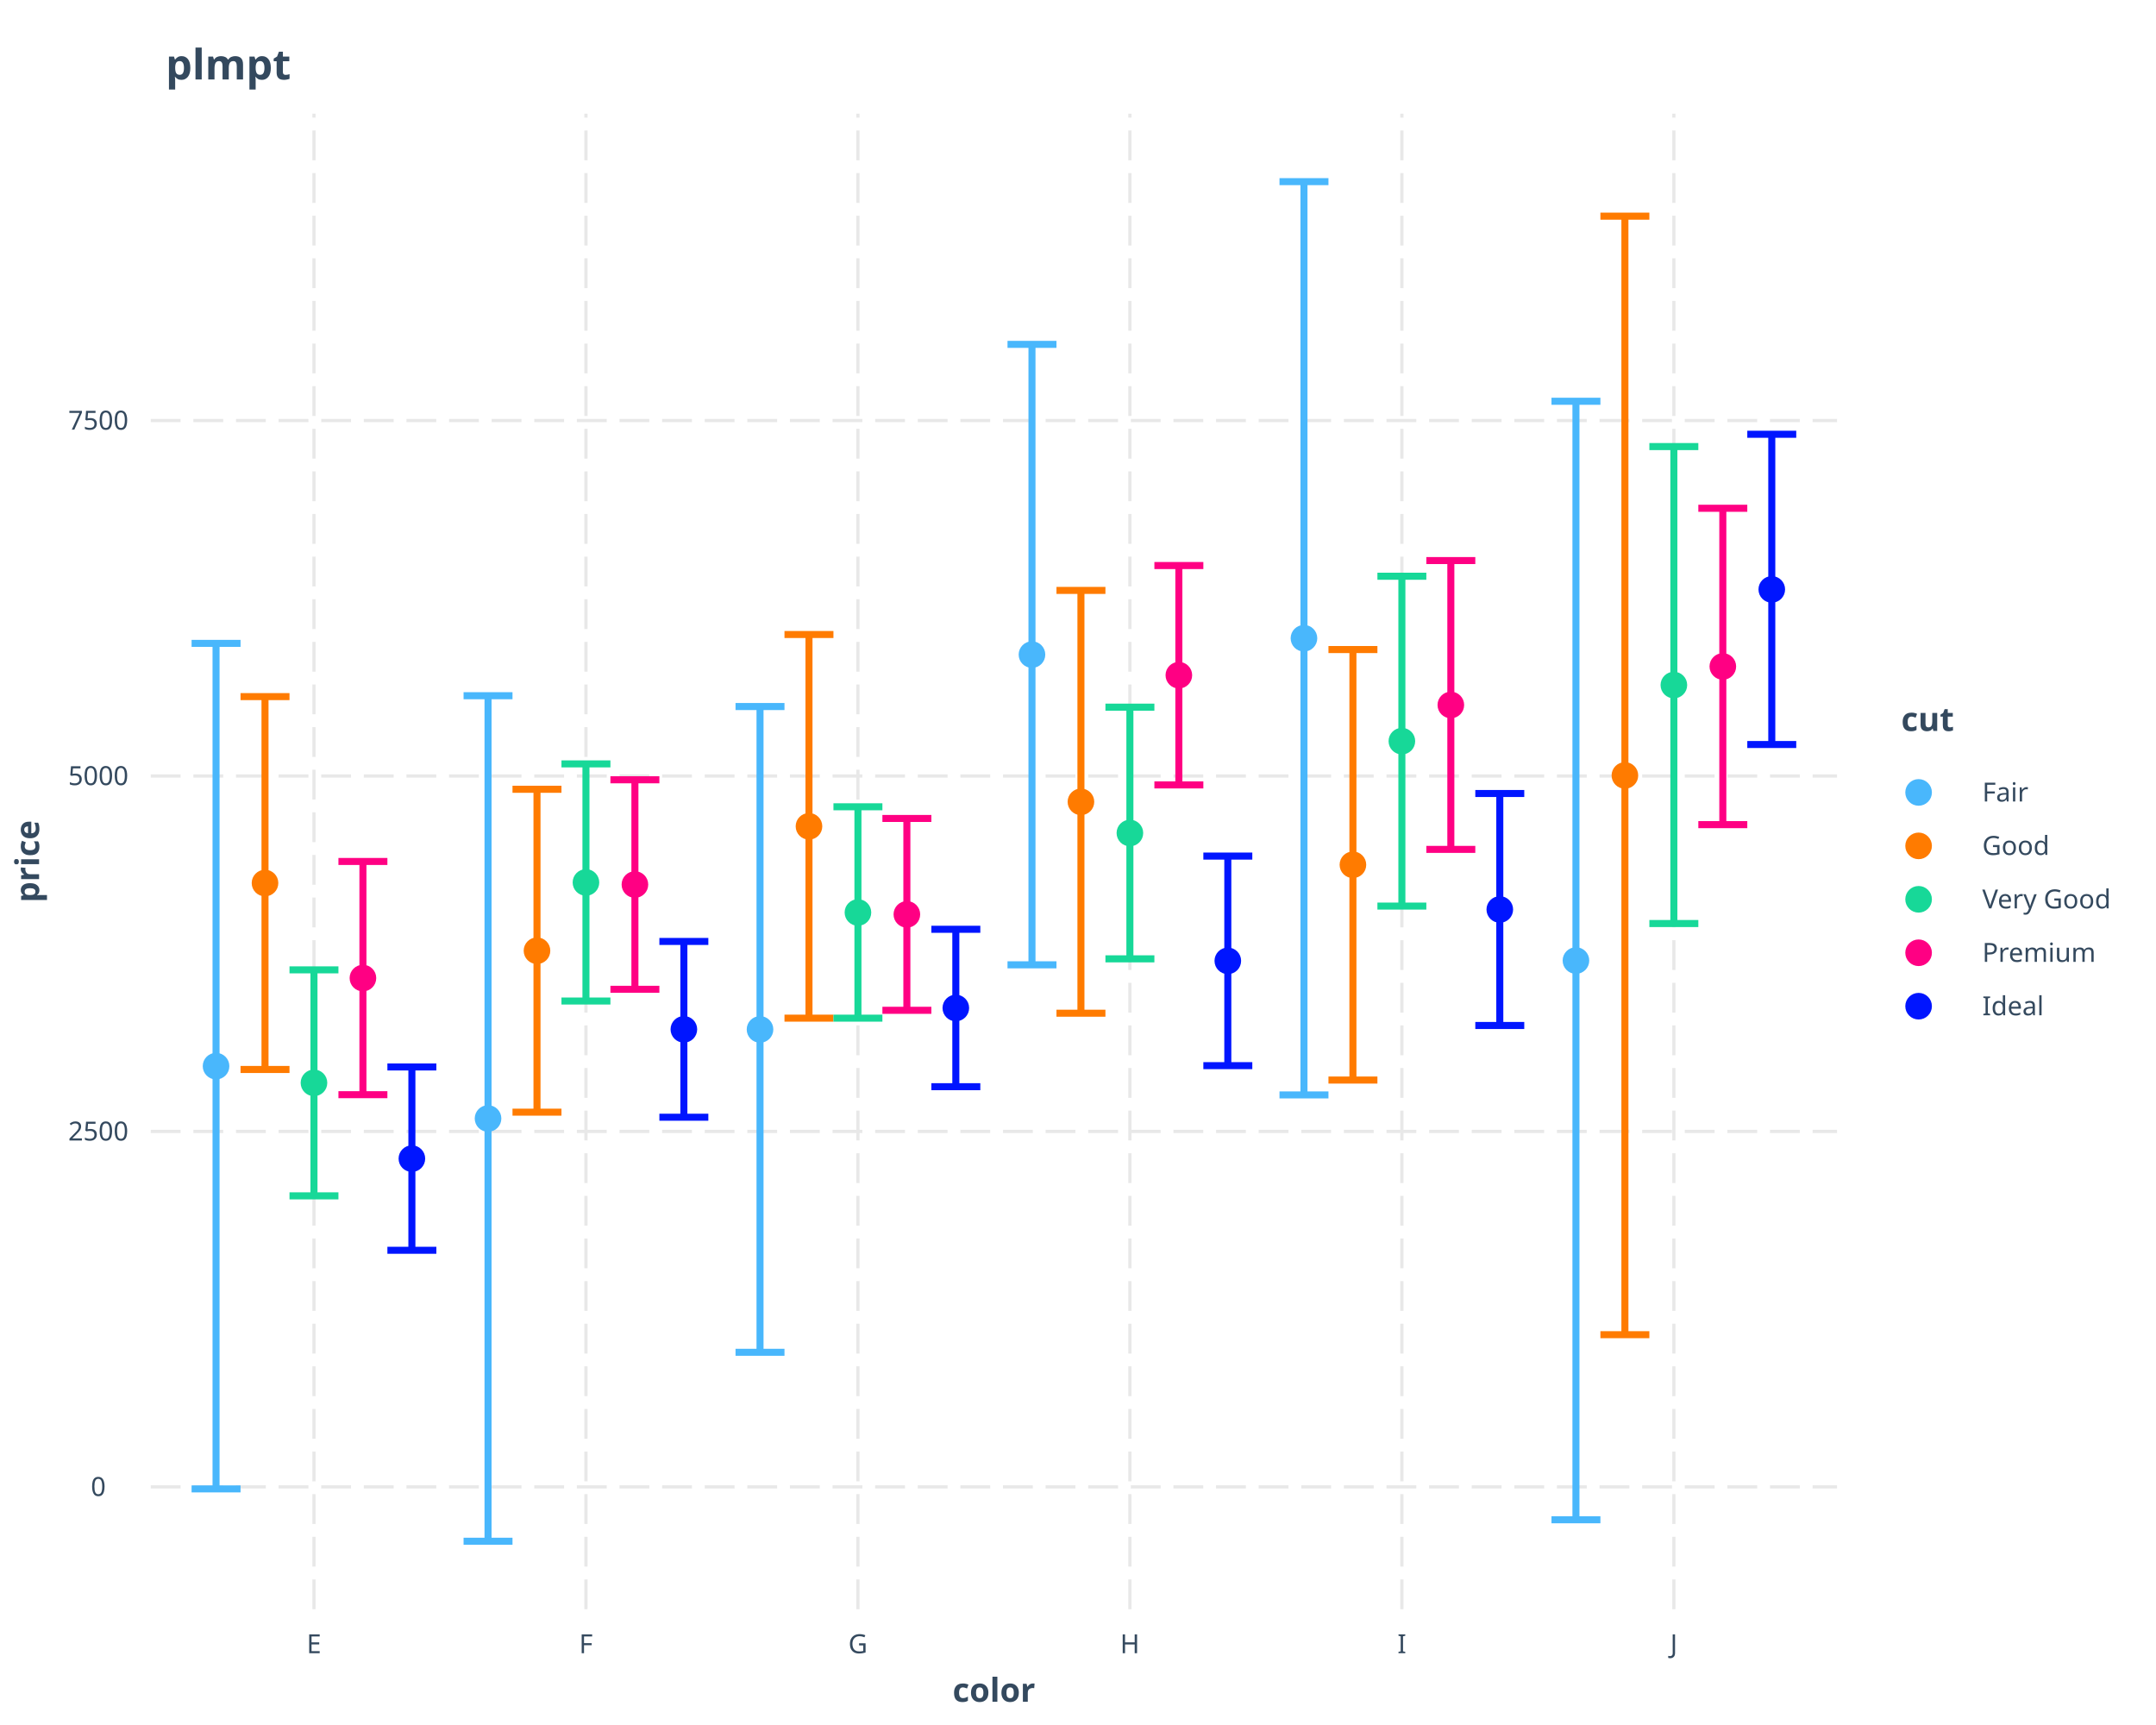
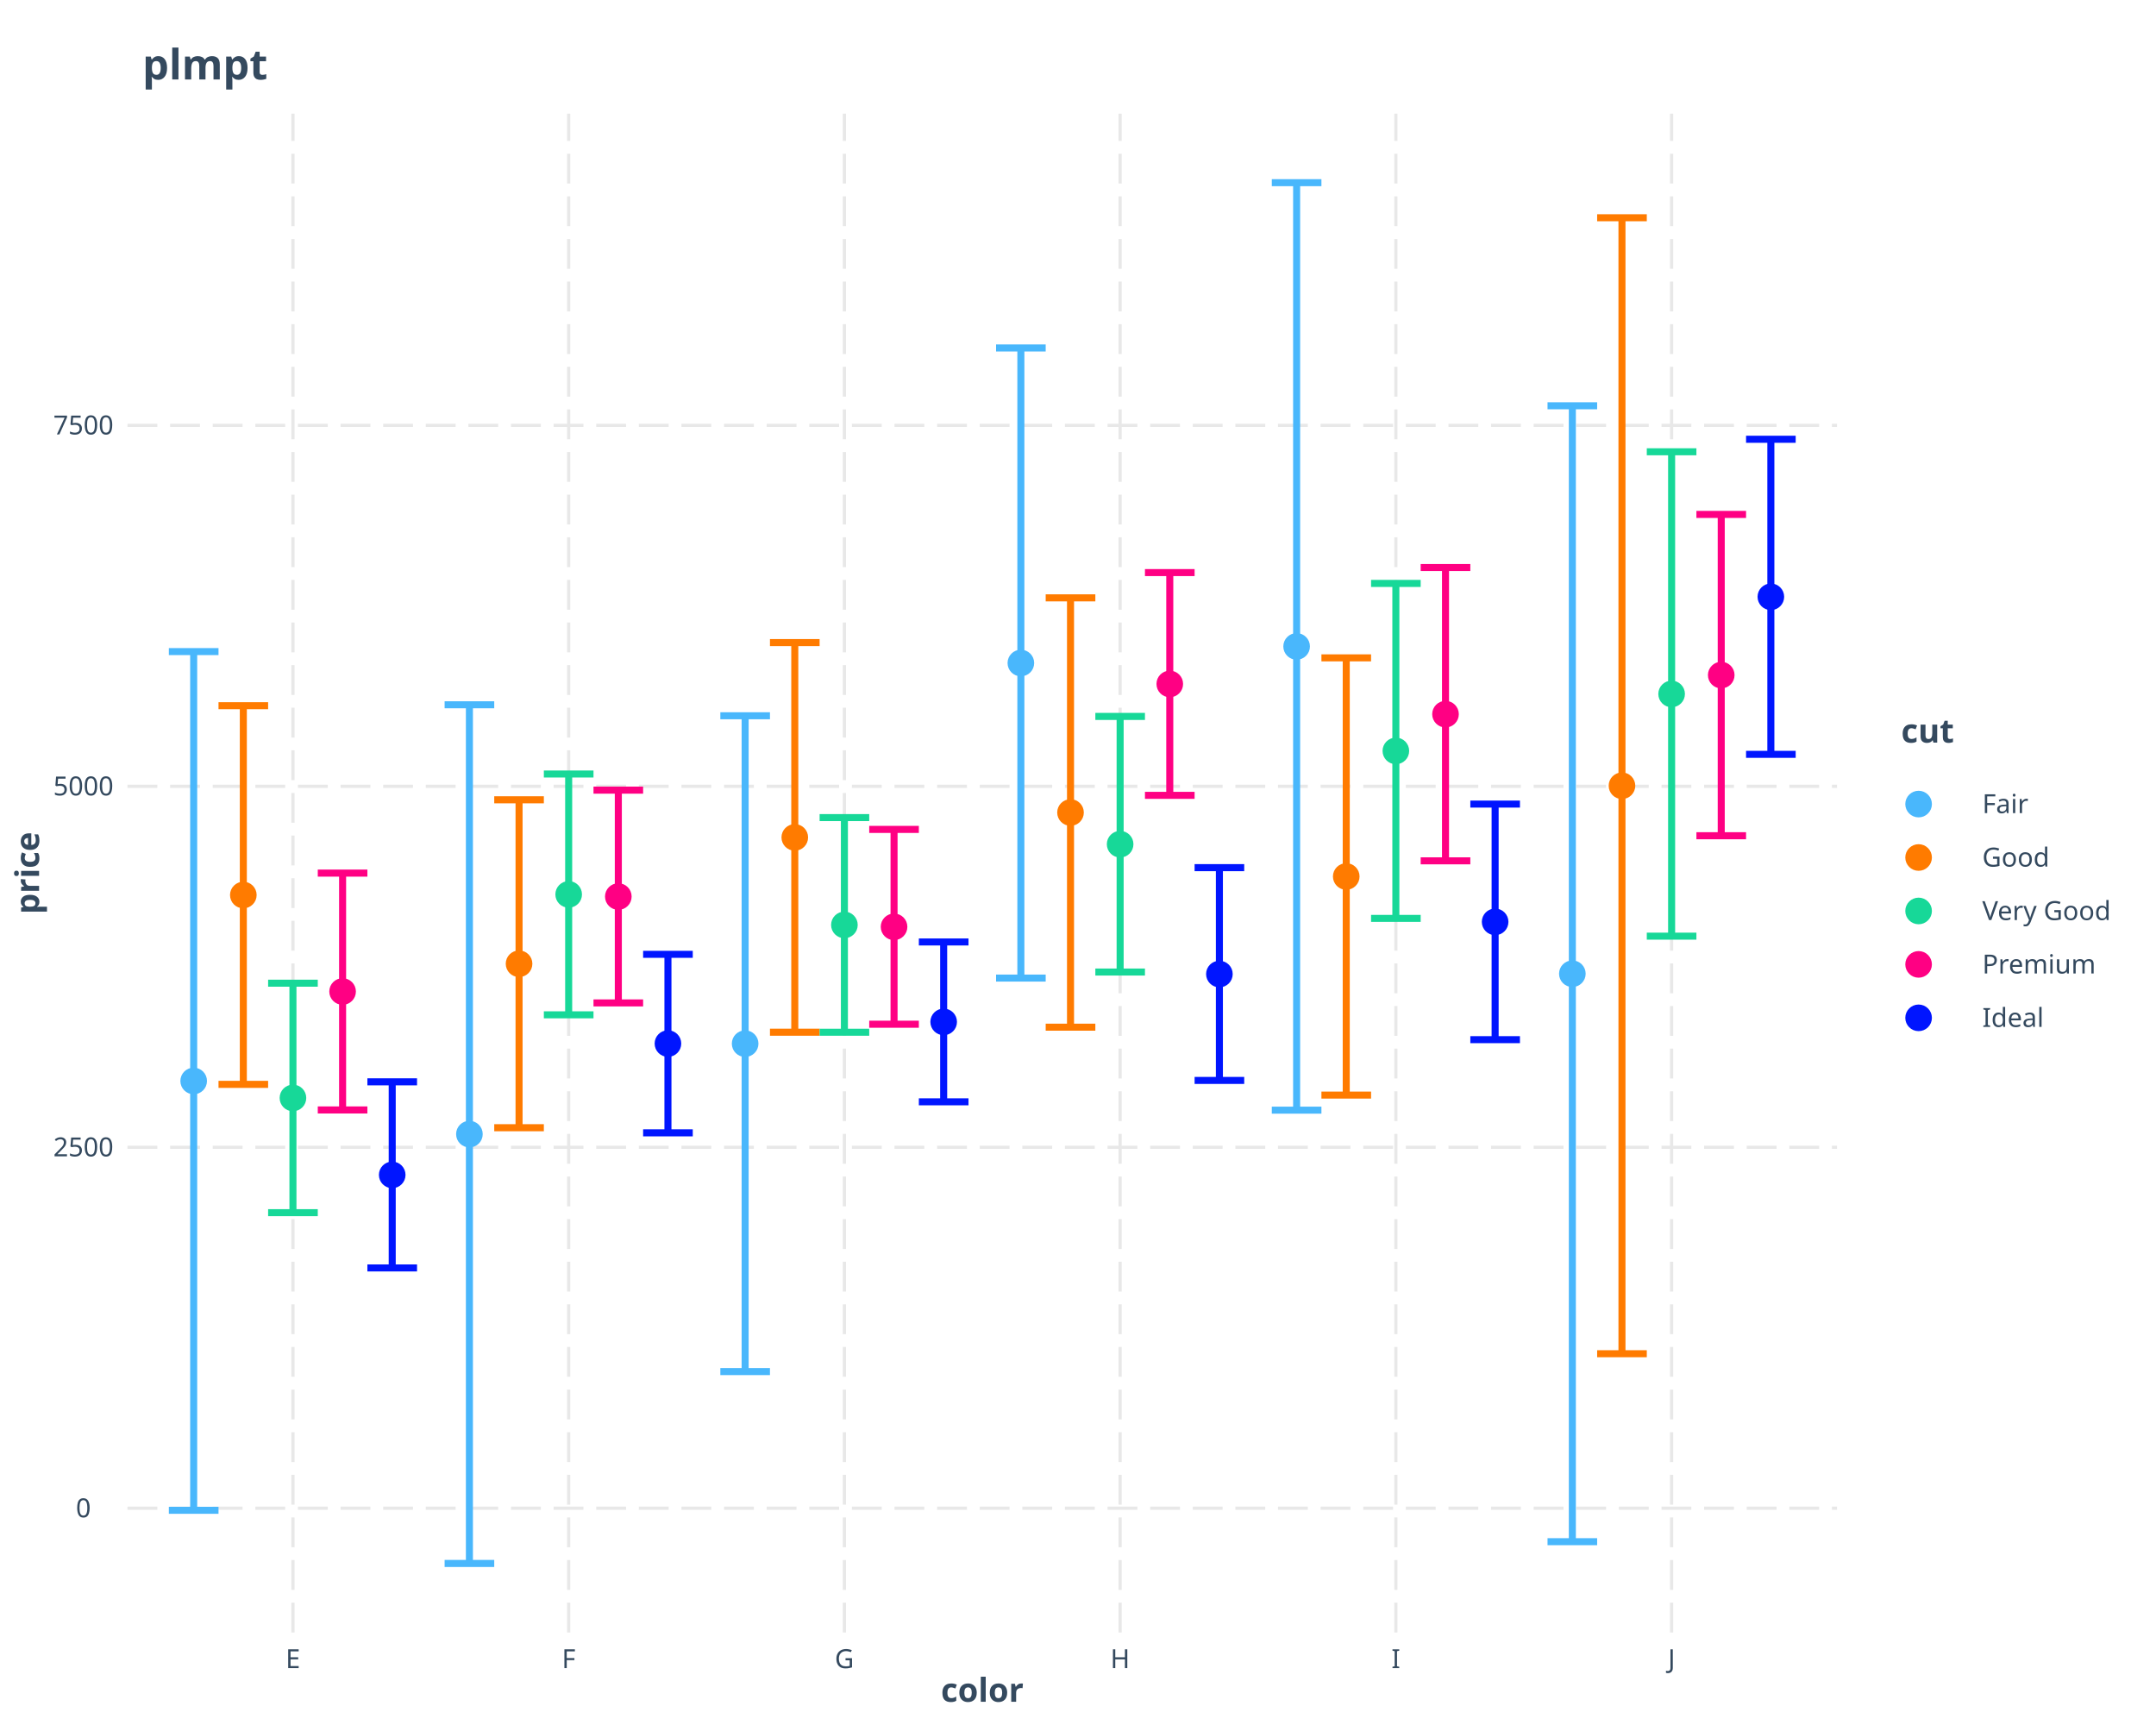
<svg xmlns="http://www.w3.org/2000/svg" class="svglite" data-engine-version="2.0" width="720.00pt" height="576.00pt" viewBox="0 0 720.00 576.00">
  <defs>
    <style type="text/css">
    .svglite line, .svglite polyline, .svglite polygon, .svglite path, .svglite rect, .svglite circle {
      fill: none;
      stroke: #000000;
      stroke-linecap: round;
      stroke-linejoin: round;
      stroke-miterlimit: 10.00;
    }
  </style>
  </defs>
  <rect width="100%" height="100%" style="stroke: none; fill: #FFFFFF;" />
  <defs>
    <clipPath id="cpMC4wMHw3MjAuMDB8MC4wMHw1NzYuMDA=">
      <rect x="0.00" y="0.00" width="720.00" height="576.00" />
    </clipPath>
  </defs>
  <g clip-path="url(#cpMC4wMHw3MjAuMDB8MC4wMHw1NzYuMDA=)">
    <rect x="0.00" y="0.00" width="720.00" height="576.00" style="stroke-width: 1.07; stroke: #FFFFFF; fill: #FFFFFF;" />
  </g>
  <defs>
-     <clipPath id="cpNTAuMzV8NjEzLjQ4fDM3Ljk1fDUzNy4zNA==">
-       <rect x="50.35" y="37.95" width="563.13" height="499.40" />
+     <clipPath id="cpNDIuNTh8NjEzLjQ4fDM3Ljk1fDU0NS4xMQ==">
+       <rect x="42.58" y="37.95" width="570.90" height="507.17" />
    </clipPath>
  </defs>
-   <g clip-path="url(#cpNTAuMzV8NjEzLjQ4fDM3Ljk1fDUzNy4zNA==)">
-     <rect x="50.35" y="37.95" width="563.13" height="499.40" style="stroke-width: 0.00; stroke: #FFFFFF; fill: #FFFFFF;" />
-     <polyline points="50.35,496.49 613.48,496.49 " style="stroke-width: 1.07; stroke: #E8E8E8; stroke-dasharray: 9.96,4.27; stroke-linecap: butt;" />
-     <polyline points="50.35,377.80 613.48,377.80 " style="stroke-width: 1.07; stroke: #E8E8E8; stroke-dasharray: 9.96,4.27; stroke-linecap: butt;" />
-     <polyline points="50.35,259.12 613.48,259.12 " style="stroke-width: 1.07; stroke: #E8E8E8; stroke-dasharray: 9.96,4.27; stroke-linecap: butt;" />
-     <polyline points="50.35,140.43 613.48,140.43 " style="stroke-width: 1.07; stroke: #E8E8E8; stroke-dasharray: 9.96,4.27; stroke-linecap: butt;" />
-     <polyline points="104.85,537.34 104.85,37.95 " style="stroke-width: 1.07; stroke: #E8E8E8; stroke-dasharray: 9.96,4.27; stroke-linecap: butt;" />
-     <polyline points="195.68,537.34 195.68,37.95 " style="stroke-width: 1.07; stroke: #E8E8E8; stroke-dasharray: 9.96,4.27; stroke-linecap: butt;" />
-     <polyline points="286.51,537.34 286.51,37.95 " style="stroke-width: 1.07; stroke: #E8E8E8; stroke-dasharray: 9.96,4.27; stroke-linecap: butt;" />
-     <polyline points="377.33,537.34 377.33,37.95 " style="stroke-width: 1.07; stroke: #E8E8E8; stroke-dasharray: 9.96,4.27; stroke-linecap: butt;" />
-     <polyline points="468.16,537.34 468.16,37.95 " style="stroke-width: 1.07; stroke: #E8E8E8; stroke-dasharray: 9.96,4.27; stroke-linecap: butt;" />
-     <polyline points="558.99,537.34 558.99,37.95 " style="stroke-width: 1.07; stroke: #E8E8E8; stroke-dasharray: 9.96,4.27; stroke-linecap: butt;" />
-     <circle cx="72.15" cy="356.00" r="4.09" style="stroke-width: 0.71; stroke: #49B7FC; fill: #49B7FC;" />
-     <circle cx="162.98" cy="373.48" r="4.09" style="stroke-width: 0.71; stroke: #49B7FC; fill: #49B7FC;" />
-     <circle cx="253.81" cy="343.74" r="4.09" style="stroke-width: 0.71; stroke: #49B7FC; fill: #49B7FC;" />
-     <circle cx="344.63" cy="218.58" r="4.09" style="stroke-width: 0.71; stroke: #49B7FC; fill: #49B7FC;" />
-     <circle cx="435.46" cy="213.12" r="4.09" style="stroke-width: 0.71; stroke: #49B7FC; fill: #49B7FC;" />
-     <circle cx="526.29" cy="320.74" r="4.09" style="stroke-width: 0.71; stroke: #49B7FC; fill: #49B7FC;" />
-     <circle cx="88.50" cy="294.86" r="4.09" style="stroke-width: 0.71; stroke: #FF7B00; fill: #FF7B00;" />
-     <circle cx="179.33" cy="317.46" r="4.09" style="stroke-width: 0.71; stroke: #FF7B00; fill: #FF7B00;" />
-     <circle cx="270.16" cy="275.92" r="4.09" style="stroke-width: 0.71; stroke: #FF7B00; fill: #FF7B00;" />
-     <circle cx="360.98" cy="267.74" r="4.09" style="stroke-width: 0.71; stroke: #FF7B00; fill: #FF7B00;" />
-     <circle cx="451.81" cy="288.76" r="4.09" style="stroke-width: 0.71; stroke: #FF7B00; fill: #FF7B00;" />
-     <circle cx="542.64" cy="258.93" r="4.09" style="stroke-width: 0.71; stroke: #FF7B00; fill: #FF7B00;" />
-     <circle cx="104.85" cy="361.58" r="4.09" style="stroke-width: 0.71; stroke: #17D898; fill: #17D898;" />
-     <circle cx="195.68" cy="294.66" r="4.09" style="stroke-width: 0.71; stroke: #17D898; fill: #17D898;" />
-     <circle cx="286.51" cy="304.69" r="4.09" style="stroke-width: 0.71; stroke: #17D898; fill: #17D898;" />
-     <circle cx="377.33" cy="278.15" r="4.09" style="stroke-width: 0.71; stroke: #17D898; fill: #17D898;" />
-     <circle cx="468.16" cy="247.48" r="4.09" style="stroke-width: 0.71; stroke: #17D898; fill: #17D898;" />
-     <circle cx="558.99" cy="228.75" r="4.09" style="stroke-width: 0.71; stroke: #17D898; fill: #17D898;" />
-     <circle cx="121.20" cy="326.59" r="4.09" style="stroke-width: 0.71; stroke: #FF0083; fill: #FF0083;" />
-     <circle cx="212.03" cy="295.36" r="4.09" style="stroke-width: 0.71; stroke: #FF0083; fill: #FF0083;" />
-     <circle cx="302.85" cy="305.32" r="4.09" style="stroke-width: 0.71; stroke: #FF0083; fill: #FF0083;" />
-     <circle cx="393.68" cy="225.46" r="4.09" style="stroke-width: 0.71; stroke: #FF0083; fill: #FF0083;" />
-     <circle cx="484.51" cy="235.40" r="4.09" style="stroke-width: 0.71; stroke: #FF0083; fill: #FF0083;" />
-     <circle cx="575.34" cy="222.54" r="4.09" style="stroke-width: 0.71; stroke: #FF0083; fill: #FF0083;" />
-     <circle cx="137.55" cy="386.88" r="4.09" style="stroke-width: 0.71; stroke: #0015FF; fill: #0015FF;" />
-     <circle cx="228.38" cy="343.71" r="4.09" style="stroke-width: 0.71; stroke: #0015FF; fill: #0015FF;" />
-     <circle cx="319.20" cy="336.58" r="4.09" style="stroke-width: 0.71; stroke: #0015FF; fill: #0015FF;" />
-     <circle cx="410.03" cy="320.84" r="4.09" style="stroke-width: 0.71; stroke: #0015FF; fill: #0015FF;" />
-     <circle cx="500.86" cy="303.69" r="4.09" style="stroke-width: 0.71; stroke: #0015FF; fill: #0015FF;" />
-     <circle cx="591.69" cy="196.81" r="4.09" style="stroke-width: 0.71; stroke: #0015FF; fill: #0015FF;" />
-     <polyline points="63.98,214.83 80.33,214.83 " style="stroke-width: 2.35; stroke: #49B7FC; stroke-linecap: butt;" />
-     <polyline points="72.15,214.83 72.15,497.16 " style="stroke-width: 2.35; stroke: #49B7FC; stroke-linecap: butt;" />
-     <polyline points="63.98,497.16 80.33,497.16 " style="stroke-width: 2.35; stroke: #49B7FC; stroke-linecap: butt;" />
-     <polyline points="154.81,232.31 171.15,232.31 " style="stroke-width: 2.35; stroke: #49B7FC; stroke-linecap: butt;" />
-     <polyline points="162.98,232.31 162.98,514.64 " style="stroke-width: 2.35; stroke: #49B7FC; stroke-linecap: butt;" />
-     <polyline points="154.81,514.64 171.15,514.64 " style="stroke-width: 2.35; stroke: #49B7FC; stroke-linecap: butt;" />
-     <polyline points="245.63,235.92 261.98,235.92 " style="stroke-width: 2.35; stroke: #49B7FC; stroke-linecap: butt;" />
-     <polyline points="253.81,235.92 253.81,451.55 " style="stroke-width: 2.35; stroke: #49B7FC; stroke-linecap: butt;" />
-     <polyline points="245.63,451.55 261.98,451.55 " style="stroke-width: 2.35; stroke: #49B7FC; stroke-linecap: butt;" />
-     <polyline points="336.46,114.99 352.81,114.99 " style="stroke-width: 2.35; stroke: #49B7FC; stroke-linecap: butt;" />
-     <polyline points="344.63,114.99 344.63,322.17 " style="stroke-width: 2.35; stroke: #49B7FC; stroke-linecap: butt;" />
-     <polyline points="336.46,322.17 352.81,322.17 " style="stroke-width: 2.35; stroke: #49B7FC; stroke-linecap: butt;" />
-     <polyline points="427.29,60.65 443.64,60.65 " style="stroke-width: 2.35; stroke: #49B7FC; stroke-linecap: butt;" />
-     <polyline points="435.46,60.65 435.46,365.60 " style="stroke-width: 2.35; stroke: #49B7FC; stroke-linecap: butt;" />
-     <polyline points="427.29,365.60 443.64,365.60 " style="stroke-width: 2.35; stroke: #49B7FC; stroke-linecap: butt;" />
-     <polyline points="518.12,133.99 534.46,133.99 " style="stroke-width: 2.35; stroke: #49B7FC; stroke-linecap: butt;" />
-     <polyline points="526.29,133.99 526.29,507.48 " style="stroke-width: 2.35; stroke: #49B7FC; stroke-linecap: butt;" />
-     <polyline points="518.12,507.48 534.46,507.48 " style="stroke-width: 2.35; stroke: #49B7FC; stroke-linecap: butt;" />
-     <polyline points="80.33,232.61 96.68,232.61 " style="stroke-width: 2.35; stroke: #FF7B00; stroke-linecap: butt;" />
-     <polyline points="88.50,232.61 88.50,357.11 " style="stroke-width: 2.35; stroke: #FF7B00; stroke-linecap: butt;" />
-     <polyline points="80.33,357.11 96.68,357.11 " style="stroke-width: 2.35; stroke: #FF7B00; stroke-linecap: butt;" />
-     <polyline points="171.15,263.55 187.50,263.55 " style="stroke-width: 2.35; stroke: #FF7B00; stroke-linecap: butt;" />
-     <polyline points="179.33,263.55 179.33,371.37 " style="stroke-width: 2.35; stroke: #FF7B00; stroke-linecap: butt;" />
-     <polyline points="171.15,371.37 187.50,371.37 " style="stroke-width: 2.35; stroke: #FF7B00; stroke-linecap: butt;" />
-     <polyline points="261.98,211.87 278.33,211.87 " style="stroke-width: 2.35; stroke: #FF7B00; stroke-linecap: butt;" />
-     <polyline points="270.16,211.87 270.16,339.97 " style="stroke-width: 2.35; stroke: #FF7B00; stroke-linecap: butt;" />
-     <polyline points="261.98,339.97 278.33,339.97 " style="stroke-width: 2.35; stroke: #FF7B00; stroke-linecap: butt;" />
-     <polyline points="352.81,197.15 369.16,197.15 " style="stroke-width: 2.35; stroke: #FF7B00; stroke-linecap: butt;" />
-     <polyline points="360.98,197.15 360.98,338.32 " style="stroke-width: 2.35; stroke: #FF7B00; stroke-linecap: butt;" />
-     <polyline points="352.81,338.32 369.16,338.32 " style="stroke-width: 2.35; stroke: #FF7B00; stroke-linecap: butt;" />
-     <polyline points="443.64,216.89 459.99,216.89 " style="stroke-width: 2.35; stroke: #FF7B00; stroke-linecap: butt;" />
-     <polyline points="451.81,216.89 451.81,360.64 " style="stroke-width: 2.35; stroke: #FF7B00; stroke-linecap: butt;" />
-     <polyline points="443.64,360.64 459.99,360.64 " style="stroke-width: 2.35; stroke: #FF7B00; stroke-linecap: butt;" />
-     <polyline points="534.46,72.18 550.81,72.18 " style="stroke-width: 2.35; stroke: #FF7B00; stroke-linecap: butt;" />
-     <polyline points="542.64,72.18 542.64,445.67 " style="stroke-width: 2.35; stroke: #FF7B00; stroke-linecap: butt;" />
-     <polyline points="534.46,445.67 550.81,445.67 " style="stroke-width: 2.35; stroke: #FF7B00; stroke-linecap: butt;" />
-     <polyline points="96.68,323.85 113.02,323.85 " style="stroke-width: 2.35; stroke: #17D898; stroke-linecap: butt;" />
-     <polyline points="104.85,323.85 104.85,399.31 " style="stroke-width: 2.35; stroke: #17D898; stroke-linecap: butt;" />
-     <polyline points="96.68,399.31 113.02,399.31 " style="stroke-width: 2.35; stroke: #17D898; stroke-linecap: butt;" />
-     <polyline points="187.50,255.07 203.85,255.07 " style="stroke-width: 2.35; stroke: #17D898; stroke-linecap: butt;" />
-     <polyline points="195.68,255.07 195.68,334.25 " style="stroke-width: 2.35; stroke: #17D898; stroke-linecap: butt;" />
-     <polyline points="187.50,334.25 203.85,334.25 " style="stroke-width: 2.35; stroke: #17D898; stroke-linecap: butt;" />
-     <polyline points="278.33,269.40 294.68,269.40 " style="stroke-width: 2.35; stroke: #17D898; stroke-linecap: butt;" />
-     <polyline points="286.51,269.40 286.51,339.98 " style="stroke-width: 2.35; stroke: #17D898; stroke-linecap: butt;" />
-     <polyline points="278.33,339.98 294.68,339.98 " style="stroke-width: 2.35; stroke: #17D898; stroke-linecap: butt;" />
-     <polyline points="369.16,236.13 385.51,236.13 " style="stroke-width: 2.35; stroke: #17D898; stroke-linecap: butt;" />
-     <polyline points="377.33,236.13 377.33,320.17 " style="stroke-width: 2.35; stroke: #17D898; stroke-linecap: butt;" />
-     <polyline points="369.16,320.17 385.51,320.17 " style="stroke-width: 2.35; stroke: #17D898; stroke-linecap: butt;" />
-     <polyline points="459.99,192.41 476.33,192.41 " style="stroke-width: 2.35; stroke: #17D898; stroke-linecap: butt;" />
-     <polyline points="468.16,192.41 468.16,302.55 " style="stroke-width: 2.35; stroke: #17D898; stroke-linecap: butt;" />
-     <polyline points="459.99,302.55 476.33,302.55 " style="stroke-width: 2.35; stroke: #17D898; stroke-linecap: butt;" />
-     <polyline points="550.81,149.12 567.16,149.12 " style="stroke-width: 2.35; stroke: #17D898; stroke-linecap: butt;" />
-     <polyline points="558.99,149.12 558.99,308.38 " style="stroke-width: 2.35; stroke: #17D898; stroke-linecap: butt;" />
-     <polyline points="550.81,308.38 567.16,308.38 " style="stroke-width: 2.35; stroke: #17D898; stroke-linecap: butt;" />
-     <polyline points="113.02,287.65 129.37,287.65 " style="stroke-width: 2.35; stroke: #FF0083; stroke-linecap: butt;" />
-     <polyline points="121.20,287.65 121.20,365.53 " style="stroke-width: 2.35; stroke: #FF0083; stroke-linecap: butt;" />
-     <polyline points="113.02,365.53 129.37,365.53 " style="stroke-width: 2.35; stroke: #FF0083; stroke-linecap: butt;" />
-     <polyline points="203.85,260.38 220.20,260.38 " style="stroke-width: 2.35; stroke: #FF0083; stroke-linecap: butt;" />
-     <polyline points="212.03,260.38 212.03,330.34 " style="stroke-width: 2.35; stroke: #FF0083; stroke-linecap: butt;" />
-     <polyline points="203.85,330.34 220.20,330.34 " style="stroke-width: 2.35; stroke: #FF0083; stroke-linecap: butt;" />
-     <polyline points="294.68,273.29 311.03,273.29 " style="stroke-width: 2.35; stroke: #FF0083; stroke-linecap: butt;" />
-     <polyline points="302.85,273.29 302.85,337.35 " style="stroke-width: 2.35; stroke: #FF0083; stroke-linecap: butt;" />
-     <polyline points="294.68,337.35 311.03,337.35 " style="stroke-width: 2.35; stroke: #FF0083; stroke-linecap: butt;" />
-     <polyline points="385.51,188.84 401.86,188.84 " style="stroke-width: 2.35; stroke: #FF0083; stroke-linecap: butt;" />
-     <polyline points="393.68,188.84 393.68,262.09 " style="stroke-width: 2.35; stroke: #FF0083; stroke-linecap: butt;" />
-     <polyline points="385.51,262.09 401.86,262.09 " style="stroke-width: 2.35; stroke: #FF0083; stroke-linecap: butt;" />
-     <polyline points="476.33,187.18 492.68,187.18 " style="stroke-width: 2.35; stroke: #FF0083; stroke-linecap: butt;" />
-     <polyline points="484.51,187.18 484.51,283.62 " style="stroke-width: 2.35; stroke: #FF0083; stroke-linecap: butt;" />
-     <polyline points="476.33,283.62 492.68,283.62 " style="stroke-width: 2.35; stroke: #FF0083; stroke-linecap: butt;" />
-     <polyline points="567.16,169.72 583.51,169.72 " style="stroke-width: 2.35; stroke: #FF0083; stroke-linecap: butt;" />
-     <polyline points="575.34,169.72 575.34,275.36 " style="stroke-width: 2.35; stroke: #FF0083; stroke-linecap: butt;" />
-     <polyline points="567.16,275.36 583.51,275.36 " style="stroke-width: 2.35; stroke: #FF0083; stroke-linecap: butt;" />
-     <polyline points="129.37,356.28 145.72,356.28 " style="stroke-width: 2.35; stroke: #0015FF; stroke-linecap: butt;" />
-     <polyline points="137.55,356.28 137.55,417.48 " style="stroke-width: 2.35; stroke: #0015FF; stroke-linecap: butt;" />
-     <polyline points="129.37,417.48 145.72,417.48 " style="stroke-width: 2.35; stroke: #0015FF; stroke-linecap: butt;" />
-     <polyline points="220.20,314.36 236.55,314.36 " style="stroke-width: 2.35; stroke: #0015FF; stroke-linecap: butt;" />
-     <polyline points="228.38,314.36 228.38,373.05 " style="stroke-width: 2.35; stroke: #0015FF; stroke-linecap: butt;" />
-     <polyline points="220.20,373.05 236.55,373.05 " style="stroke-width: 2.35; stroke: #0015FF; stroke-linecap: butt;" />
-     <polyline points="311.03,310.30 327.38,310.30 " style="stroke-width: 2.35; stroke: #0015FF; stroke-linecap: butt;" />
-     <polyline points="319.20,310.30 319.20,362.86 " style="stroke-width: 2.35; stroke: #0015FF; stroke-linecap: butt;" />
-     <polyline points="311.03,362.86 327.38,362.86 " style="stroke-width: 2.35; stroke: #0015FF; stroke-linecap: butt;" />
-     <polyline points="401.86,285.86 418.21,285.86 " style="stroke-width: 2.35; stroke: #0015FF; stroke-linecap: butt;" />
-     <polyline points="410.03,285.86 410.03,355.83 " style="stroke-width: 2.35; stroke: #0015FF; stroke-linecap: butt;" />
-     <polyline points="401.86,355.83 418.21,355.83 " style="stroke-width: 2.35; stroke: #0015FF; stroke-linecap: butt;" />
-     <polyline points="492.68,264.96 509.03,264.96 " style="stroke-width: 2.35; stroke: #0015FF; stroke-linecap: butt;" />
-     <polyline points="500.86,264.96 500.86,342.42 " style="stroke-width: 2.35; stroke: #0015FF; stroke-linecap: butt;" />
-     <polyline points="492.68,342.42 509.03,342.42 " style="stroke-width: 2.35; stroke: #0015FF; stroke-linecap: butt;" />
-     <polyline points="583.51,145.01 599.86,145.01 " style="stroke-width: 2.35; stroke: #0015FF; stroke-linecap: butt;" />
-     <polyline points="591.69,145.01 591.69,248.60 " style="stroke-width: 2.35; stroke: #0015FF; stroke-linecap: butt;" />
-     <polyline points="583.51,248.60 599.86,248.60 " style="stroke-width: 2.35; stroke: #0015FF; stroke-linecap: butt;" />
+   <g clip-path="url(#cpNDIuNTh8NjEzLjQ4fDM3Ljk1fDU0NS4xMQ==)">
+     <rect x="42.58" y="37.95" width="570.90" height="507.17" style="stroke-width: 0.00; stroke: #FFFFFF; fill: #FFFFFF;" />
+     <polyline points="42.58,503.62 613.48,503.62 " style="stroke-width: 1.07; stroke: #E8E8E8; stroke-dasharray: 9.96,4.27; stroke-linecap: butt;" />
+     <polyline points="42.58,383.09 613.48,383.09 " style="stroke-width: 1.07; stroke: #E8E8E8; stroke-dasharray: 9.96,4.27; stroke-linecap: butt;" />
+     <polyline points="42.58,262.56 613.48,262.56 " style="stroke-width: 1.07; stroke: #E8E8E8; stroke-dasharray: 9.96,4.27; stroke-linecap: butt;" />
+     <polyline points="42.58,142.03 613.48,142.03 " style="stroke-width: 1.07; stroke: #E8E8E8; stroke-dasharray: 9.96,4.27; stroke-linecap: butt;" />
+     <polyline points="97.83,545.11 97.83,37.95 " style="stroke-width: 1.07; stroke: #E8E8E8; stroke-dasharray: 9.96,4.27; stroke-linecap: butt;" />
+     <polyline points="189.91,545.11 189.91,37.95 " style="stroke-width: 1.07; stroke: #E8E8E8; stroke-dasharray: 9.96,4.27; stroke-linecap: butt;" />
+     <polyline points="281.99,545.11 281.99,37.95 " style="stroke-width: 1.07; stroke: #E8E8E8; stroke-dasharray: 9.96,4.27; stroke-linecap: butt;" />
+     <polyline points="374.07,545.11 374.07,37.95 " style="stroke-width: 1.07; stroke: #E8E8E8; stroke-dasharray: 9.96,4.27; stroke-linecap: butt;" />
+     <polyline points="466.15,545.11 466.15,37.95 " style="stroke-width: 1.07; stroke: #E8E8E8; stroke-dasharray: 9.96,4.27; stroke-linecap: butt;" />
+     <polyline points="558.24,545.11 558.24,37.95 " style="stroke-width: 1.07; stroke: #E8E8E8; stroke-dasharray: 9.96,4.27; stroke-linecap: butt;" />
+     <circle cx="64.68" cy="360.95" r="4.09" style="stroke-width: 0.71; stroke: #49B7FC; fill: #49B7FC;" />
+     <circle cx="156.76" cy="378.70" r="4.09" style="stroke-width: 0.71; stroke: #49B7FC; fill: #49B7FC;" />
+     <circle cx="248.84" cy="348.49" r="4.09" style="stroke-width: 0.71; stroke: #49B7FC; fill: #49B7FC;" />
+     <circle cx="340.92" cy="221.39" r="4.09" style="stroke-width: 0.71; stroke: #49B7FC; fill: #49B7FC;" />
+     <circle cx="433.01" cy="215.85" r="4.09" style="stroke-width: 0.71; stroke: #49B7FC; fill: #49B7FC;" />
+     <circle cx="525.09" cy="325.14" r="4.09" style="stroke-width: 0.71; stroke: #49B7FC; fill: #49B7FC;" />
+     <circle cx="81.26" cy="298.86" r="4.09" style="stroke-width: 0.71; stroke: #FF7B00; fill: #FF7B00;" />
+     <circle cx="173.34" cy="321.81" r="4.09" style="stroke-width: 0.71; stroke: #FF7B00; fill: #FF7B00;" />
+     <circle cx="265.42" cy="279.62" r="4.09" style="stroke-width: 0.71; stroke: #FF7B00; fill: #FF7B00;" />
+     <circle cx="357.50" cy="271.31" r="4.09" style="stroke-width: 0.71; stroke: #FF7B00; fill: #FF7B00;" />
+     <circle cx="449.58" cy="292.67" r="4.09" style="stroke-width: 0.71; stroke: #FF7B00; fill: #FF7B00;" />
+     <circle cx="541.66" cy="262.37" r="4.09" style="stroke-width: 0.71; stroke: #FF7B00; fill: #FF7B00;" />
+     <circle cx="97.83" cy="366.62" r="4.09" style="stroke-width: 0.71; stroke: #17D898; fill: #17D898;" />
+     <circle cx="189.91" cy="298.65" r="4.09" style="stroke-width: 0.71; stroke: #17D898; fill: #17D898;" />
+     <circle cx="281.99" cy="308.84" r="4.09" style="stroke-width: 0.71; stroke: #17D898; fill: #17D898;" />
+     <circle cx="374.07" cy="281.89" r="4.09" style="stroke-width: 0.71; stroke: #17D898; fill: #17D898;" />
+     <circle cx="466.15" cy="250.74" r="4.09" style="stroke-width: 0.71; stroke: #17D898; fill: #17D898;" />
+     <circle cx="558.24" cy="231.72" r="4.09" style="stroke-width: 0.71; stroke: #17D898; fill: #17D898;" />
+     <circle cx="114.41" cy="331.08" r="4.09" style="stroke-width: 0.71; stroke: #FF0083; fill: #FF0083;" />
+     <circle cx="206.49" cy="299.37" r="4.09" style="stroke-width: 0.71; stroke: #FF0083; fill: #FF0083;" />
+     <circle cx="298.57" cy="309.48" r="4.09" style="stroke-width: 0.71; stroke: #FF0083; fill: #FF0083;" />
+     <circle cx="390.65" cy="228.38" r="4.09" style="stroke-width: 0.71; stroke: #FF0083; fill: #FF0083;" />
+     <circle cx="482.73" cy="238.47" r="4.09" style="stroke-width: 0.71; stroke: #FF0083; fill: #FF0083;" />
+     <circle cx="574.81" cy="225.42" r="4.09" style="stroke-width: 0.71; stroke: #FF0083; fill: #FF0083;" />
+     <circle cx="130.98" cy="392.31" r="4.09" style="stroke-width: 0.71; stroke: #0015FF; fill: #0015FF;" />
+     <circle cx="223.06" cy="348.46" r="4.09" style="stroke-width: 0.71; stroke: #0015FF; fill: #0015FF;" />
+     <circle cx="315.14" cy="341.22" r="4.09" style="stroke-width: 0.71; stroke: #0015FF; fill: #0015FF;" />
+     <circle cx="407.22" cy="325.25" r="4.09" style="stroke-width: 0.71; stroke: #0015FF; fill: #0015FF;" />
+     <circle cx="499.30" cy="307.82" r="4.09" style="stroke-width: 0.71; stroke: #0015FF; fill: #0015FF;" />
+     <circle cx="591.38" cy="199.28" r="4.09" style="stroke-width: 0.71; stroke: #0015FF; fill: #0015FF;" />
+     <polyline points="56.39,217.58 72.97,217.58 " style="stroke-width: 2.35; stroke: #49B7FC; stroke-linecap: butt;" />
+     <polyline points="64.68,217.58 64.68,504.31 " style="stroke-width: 2.35; stroke: #49B7FC; stroke-linecap: butt;" />
+     <polyline points="56.39,504.31 72.97,504.31 " style="stroke-width: 2.35; stroke: #49B7FC; stroke-linecap: butt;" />
+     <polyline points="148.48,235.33 165.05,235.33 " style="stroke-width: 2.35; stroke: #49B7FC; stroke-linecap: butt;" />
+     <polyline points="156.76,235.33 156.76,522.06 " style="stroke-width: 2.35; stroke: #49B7FC; stroke-linecap: butt;" />
+     <polyline points="148.48,522.06 165.05,522.06 " style="stroke-width: 2.35; stroke: #49B7FC; stroke-linecap: butt;" />
+     <polyline points="240.56,239.00 257.13,239.00 " style="stroke-width: 2.35; stroke: #49B7FC; stroke-linecap: butt;" />
+     <polyline points="248.84,239.00 248.84,457.99 " style="stroke-width: 2.35; stroke: #49B7FC; stroke-linecap: butt;" />
+     <polyline points="240.56,457.99 257.13,457.99 " style="stroke-width: 2.35; stroke: #49B7FC; stroke-linecap: butt;" />
+     <polyline points="332.64,116.19 349.21,116.19 " style="stroke-width: 2.35; stroke: #49B7FC; stroke-linecap: butt;" />
+     <polyline points="340.92,116.19 340.92,326.59 " style="stroke-width: 2.35; stroke: #49B7FC; stroke-linecap: butt;" />
+     <polyline points="332.64,326.59 349.21,326.59 " style="stroke-width: 2.35; stroke: #49B7FC; stroke-linecap: butt;" />
+     <polyline points="424.72,61.00 441.29,61.00 " style="stroke-width: 2.35; stroke: #49B7FC; stroke-linecap: butt;" />
+     <polyline points="433.01,61.00 433.01,370.70 " style="stroke-width: 2.35; stroke: #49B7FC; stroke-linecap: butt;" />
+     <polyline points="424.72,370.70 441.29,370.70 " style="stroke-width: 2.35; stroke: #49B7FC; stroke-linecap: butt;" />
+     <polyline points="516.80,135.49 533.37,135.49 " style="stroke-width: 2.35; stroke: #49B7FC; stroke-linecap: butt;" />
+     <polyline points="525.09,135.49 525.09,514.79 " style="stroke-width: 2.35; stroke: #49B7FC; stroke-linecap: butt;" />
+     <polyline points="516.80,514.79 533.37,514.79 " style="stroke-width: 2.35; stroke: #49B7FC; stroke-linecap: butt;" />
+     <polyline points="72.97,235.64 89.54,235.64 " style="stroke-width: 2.35; stroke: #FF7B00; stroke-linecap: butt;" />
+     <polyline points="81.26,235.64 81.26,362.08 " style="stroke-width: 2.35; stroke: #FF7B00; stroke-linecap: butt;" />
+     <polyline points="72.97,362.08 89.54,362.08 " style="stroke-width: 2.35; stroke: #FF7B00; stroke-linecap: butt;" />
+     <polyline points="165.05,267.06 181.62,267.06 " style="stroke-width: 2.35; stroke: #FF7B00; stroke-linecap: butt;" />
+     <polyline points="173.34,267.06 173.34,376.56 " style="stroke-width: 2.35; stroke: #FF7B00; stroke-linecap: butt;" />
+     <polyline points="165.05,376.56 181.62,376.56 " style="stroke-width: 2.35; stroke: #FF7B00; stroke-linecap: butt;" />
+     <polyline points="257.13,214.57 273.71,214.57 " style="stroke-width: 2.35; stroke: #FF7B00; stroke-linecap: butt;" />
+     <polyline points="265.42,214.57 265.42,344.67 " style="stroke-width: 2.35; stroke: #FF7B00; stroke-linecap: butt;" />
+     <polyline points="257.13,344.67 273.71,344.67 " style="stroke-width: 2.35; stroke: #FF7B00; stroke-linecap: butt;" />
+     <polyline points="349.21,199.63 365.79,199.63 " style="stroke-width: 2.35; stroke: #FF7B00; stroke-linecap: butt;" />
+     <polyline points="357.50,199.63 357.50,342.99 " style="stroke-width: 2.35; stroke: #FF7B00; stroke-linecap: butt;" />
+     <polyline points="349.21,342.99 365.79,342.99 " style="stroke-width: 2.35; stroke: #FF7B00; stroke-linecap: butt;" />
+     <polyline points="441.29,219.67 457.87,219.67 " style="stroke-width: 2.35; stroke: #FF7B00; stroke-linecap: butt;" />
+     <polyline points="449.58,219.67 449.58,365.66 " style="stroke-width: 2.35; stroke: #FF7B00; stroke-linecap: butt;" />
+     <polyline points="441.29,365.66 457.87,365.66 " style="stroke-width: 2.35; stroke: #FF7B00; stroke-linecap: butt;" />
+     <polyline points="533.37,72.71 549.95,72.71 " style="stroke-width: 2.35; stroke: #FF7B00; stroke-linecap: butt;" />
+     <polyline points="541.66,72.71 541.66,452.02 " style="stroke-width: 2.35; stroke: #FF7B00; stroke-linecap: butt;" />
+     <polyline points="533.37,452.02 549.95,452.02 " style="stroke-width: 2.35; stroke: #FF7B00; stroke-linecap: butt;" />
+     <polyline points="89.54,328.30 106.12,328.30 " style="stroke-width: 2.35; stroke: #17D898; stroke-linecap: butt;" />
+     <polyline points="97.83,328.30 97.83,404.93 " style="stroke-width: 2.35; stroke: #17D898; stroke-linecap: butt;" />
+     <polyline points="89.54,404.93 106.12,404.93 " style="stroke-width: 2.35; stroke: #17D898; stroke-linecap: butt;" />
+     <polyline points="181.62,258.45 198.20,258.45 " style="stroke-width: 2.35; stroke: #17D898; stroke-linecap: butt;" />
+     <polyline points="189.91,258.45 189.91,338.86 " style="stroke-width: 2.35; stroke: #17D898; stroke-linecap: butt;" />
+     <polyline points="181.62,338.86 198.20,338.86 " style="stroke-width: 2.35; stroke: #17D898; stroke-linecap: butt;" />
+     <polyline points="273.71,273.00 290.28,273.00 " style="stroke-width: 2.35; stroke: #17D898; stroke-linecap: butt;" />
+     <polyline points="281.99,273.00 281.99,344.68 " style="stroke-width: 2.35; stroke: #17D898; stroke-linecap: butt;" />
+     <polyline points="273.71,344.68 290.28,344.68 " style="stroke-width: 2.35; stroke: #17D898; stroke-linecap: butt;" />
+     <polyline points="365.79,239.22 382.36,239.22 " style="stroke-width: 2.35; stroke: #17D898; stroke-linecap: butt;" />
+     <polyline points="374.07,239.22 374.07,324.57 " style="stroke-width: 2.35; stroke: #17D898; stroke-linecap: butt;" />
+     <polyline points="365.79,324.57 382.36,324.57 " style="stroke-width: 2.35; stroke: #17D898; stroke-linecap: butt;" />
+     <polyline points="457.87,194.81 474.44,194.81 " style="stroke-width: 2.35; stroke: #17D898; stroke-linecap: butt;" />
+     <polyline points="466.15,194.81 466.15,306.66 " style="stroke-width: 2.35; stroke: #17D898; stroke-linecap: butt;" />
+     <polyline points="457.87,306.66 474.44,306.66 " style="stroke-width: 2.35; stroke: #17D898; stroke-linecap: butt;" />
+     <polyline points="549.95,150.85 566.52,150.85 " style="stroke-width: 2.35; stroke: #17D898; stroke-linecap: butt;" />
+     <polyline points="558.24,150.85 558.24,312.59 " style="stroke-width: 2.35; stroke: #17D898; stroke-linecap: butt;" />
+     <polyline points="549.95,312.59 566.52,312.59 " style="stroke-width: 2.35; stroke: #17D898; stroke-linecap: butt;" />
+     <polyline points="106.12,291.54 122.69,291.54 " style="stroke-width: 2.35; stroke: #FF0083; stroke-linecap: butt;" />
+     <polyline points="114.41,291.54 114.41,370.63 " style="stroke-width: 2.35; stroke: #FF0083; stroke-linecap: butt;" />
+     <polyline points="106.12,370.63 122.69,370.63 " style="stroke-width: 2.35; stroke: #FF0083; stroke-linecap: butt;" />
+     <polyline points="198.20,263.84 214.77,263.84 " style="stroke-width: 2.35; stroke: #FF0083; stroke-linecap: butt;" />
+     <polyline points="206.49,263.84 206.49,334.89 " style="stroke-width: 2.35; stroke: #FF0083; stroke-linecap: butt;" />
+     <polyline points="198.20,334.89 214.77,334.89 " style="stroke-width: 2.35; stroke: #FF0083; stroke-linecap: butt;" />
+     <polyline points="290.28,276.95 306.85,276.95 " style="stroke-width: 2.35; stroke: #FF0083; stroke-linecap: butt;" />
+     <polyline points="298.57,276.95 298.57,342.00 " style="stroke-width: 2.35; stroke: #FF0083; stroke-linecap: butt;" />
+     <polyline points="290.28,342.00 306.85,342.00 " style="stroke-width: 2.35; stroke: #FF0083; stroke-linecap: butt;" />
+     <polyline points="382.36,191.19 398.94,191.19 " style="stroke-width: 2.35; stroke: #FF0083; stroke-linecap: butt;" />
+     <polyline points="390.65,191.19 390.65,265.57 " style="stroke-width: 2.35; stroke: #FF0083; stroke-linecap: butt;" />
+     <polyline points="382.36,265.57 398.94,265.57 " style="stroke-width: 2.35; stroke: #FF0083; stroke-linecap: butt;" />
+     <polyline points="474.44,189.51 491.02,189.51 " style="stroke-width: 2.35; stroke: #FF0083; stroke-linecap: butt;" />
+     <polyline points="482.73,189.51 482.73,287.44 " style="stroke-width: 2.35; stroke: #FF0083; stroke-linecap: butt;" />
+     <polyline points="474.44,287.44 491.02,287.44 " style="stroke-width: 2.35; stroke: #FF0083; stroke-linecap: butt;" />
+     <polyline points="566.52,171.77 583.10,171.77 " style="stroke-width: 2.35; stroke: #FF0083; stroke-linecap: butt;" />
+     <polyline points="574.81,171.77 574.81,279.06 " style="stroke-width: 2.35; stroke: #FF0083; stroke-linecap: butt;" />
+     <polyline points="566.52,279.06 583.10,279.06 " style="stroke-width: 2.35; stroke: #FF0083; stroke-linecap: butt;" />
+     <polyline points="122.69,361.24 139.27,361.24 " style="stroke-width: 2.35; stroke: #0015FF; stroke-linecap: butt;" />
+     <polyline points="130.98,361.24 130.98,423.38 " style="stroke-width: 2.35; stroke: #0015FF; stroke-linecap: butt;" />
+     <polyline points="122.69,423.38 139.27,423.38 " style="stroke-width: 2.35; stroke: #0015FF; stroke-linecap: butt;" />
+     <polyline points="214.77,318.66 231.35,318.66 " style="stroke-width: 2.35; stroke: #0015FF; stroke-linecap: butt;" />
+     <polyline points="223.06,318.66 223.06,378.27 " style="stroke-width: 2.35; stroke: #0015FF; stroke-linecap: butt;" />
+     <polyline points="214.77,378.27 231.35,378.27 " style="stroke-width: 2.35; stroke: #0015FF; stroke-linecap: butt;" />
+     <polyline points="306.85,314.54 323.43,314.54 " style="stroke-width: 2.35; stroke: #0015FF; stroke-linecap: butt;" />
+     <polyline points="315.14,314.54 315.14,367.91 " style="stroke-width: 2.35; stroke: #0015FF; stroke-linecap: butt;" />
+     <polyline points="306.85,367.91 323.43,367.91 " style="stroke-width: 2.35; stroke: #0015FF; stroke-linecap: butt;" />
+     <polyline points="398.94,289.72 415.51,289.72 " style="stroke-width: 2.35; stroke: #0015FF; stroke-linecap: butt;" />
+     <polyline points="407.22,289.72 407.22,360.77 " style="stroke-width: 2.35; stroke: #0015FF; stroke-linecap: butt;" />
+     <polyline points="398.94,360.77 415.51,360.77 " style="stroke-width: 2.35; stroke: #0015FF; stroke-linecap: butt;" />
+     <polyline points="491.02,268.49 507.59,268.49 " style="stroke-width: 2.35; stroke: #0015FF; stroke-linecap: butt;" />
+     <polyline points="499.30,268.49 499.30,347.16 " style="stroke-width: 2.35; stroke: #0015FF; stroke-linecap: butt;" />
+     <polyline points="491.02,347.16 507.59,347.16 " style="stroke-width: 2.35; stroke: #0015FF; stroke-linecap: butt;" />
+     <polyline points="583.10,146.68 599.67,146.68 " style="stroke-width: 2.35; stroke: #0015FF; stroke-linecap: butt;" />
+     <polyline points="591.38,146.68 591.38,251.88 " style="stroke-width: 2.35; stroke: #0015FF; stroke-linecap: butt;" />
+     <polyline points="583.10,251.88 599.67,251.88 " style="stroke-width: 2.35; stroke: #0015FF; stroke-linecap: butt;" />
  </g>
  <g clip-path="url(#cpMC4wMHw3MjAuMDB8MC4wMHw1NzYuMDA=)">
-     <text x="32.84" y="499.52" text-anchor="middle" style="font-size: 8.80px; fill: #34495E; font-family: sans;" textLength="4.89px" lengthAdjust="spacingAndGlyphs">0</text>
-     <text x="32.84" y="380.83" text-anchor="middle" style="font-size: 8.80px; fill: #34495E; font-family: sans;" textLength="19.58px" lengthAdjust="spacingAndGlyphs">2500</text>
-     <text x="32.84" y="262.15" text-anchor="middle" style="font-size: 8.80px; fill: #34495E; font-family: sans;" textLength="19.58px" lengthAdjust="spacingAndGlyphs">5000</text>
-     <text x="32.84" y="143.46" text-anchor="middle" style="font-size: 8.80px; fill: #34495E; font-family: sans;" textLength="19.58px" lengthAdjust="spacingAndGlyphs">7500</text>
-     <text x="104.85" y="552.03" text-anchor="middle" style="font-size: 8.80px; fill: #34495E; font-family: sans;" textLength="5.87px" lengthAdjust="spacingAndGlyphs">E</text>
-     <text x="195.68" y="552.03" text-anchor="middle" style="font-size: 8.80px; fill: #34495E; font-family: sans;" textLength="5.38px" lengthAdjust="spacingAndGlyphs">F</text>
-     <text x="286.51" y="552.03" text-anchor="middle" style="font-size: 8.80px; fill: #34495E; font-family: sans;" textLength="6.85px" lengthAdjust="spacingAndGlyphs">G</text>
-     <text x="377.33" y="552.03" text-anchor="middle" style="font-size: 8.80px; fill: #34495E; font-family: sans;" textLength="6.36px" lengthAdjust="spacingAndGlyphs">H</text>
-     <text x="468.16" y="552.03" text-anchor="middle" style="font-size: 8.80px; fill: #34495E; font-family: sans;" textLength="2.44px" lengthAdjust="spacingAndGlyphs">I</text>
-     <text x="558.99" y="552.03" text-anchor="middle" style="font-size: 8.80px; fill: #34495E; font-family: sans;" textLength="4.40px" lengthAdjust="spacingAndGlyphs">J</text>
-     <text x="331.92" y="568.24" text-anchor="middle" style="font-size: 11.00px; font-weight: bold; fill: #34495E; font-family: sans;" textLength="23.85px" lengthAdjust="spacingAndGlyphs">color</text>
-     <text transform="translate(13.05,287.64) rotate(-90)" text-anchor="middle" style="font-size: 11.00px; font-weight: bold; fill: #34495E; font-family: sans;" textLength="23.85px" lengthAdjust="spacingAndGlyphs">price</text>
-     <text x="634.90" y="244.07" style="font-size: 11.00px; font-weight: bold; fill: #34495E; font-family: sans;" textLength="14.68px" lengthAdjust="spacingAndGlyphs">cut</text>
-     <rect x="629.92" y="255.68" width="21.60" height="17.85" style="stroke-width: 0.00; stroke: #FFFFFF; fill: #FFFFFF;" />
-     <circle cx="640.72" cy="264.60" r="4.09" style="stroke-width: 0.71; stroke: #49B7FC; fill: #49B7FC;" />
-     <rect x="629.92" y="273.52" width="21.60" height="17.85" style="stroke-width: 0.00; stroke: #FFFFFF; fill: #FFFFFF;" />
-     <circle cx="640.72" cy="282.45" r="4.09" style="stroke-width: 0.71; stroke: #FF7B00; fill: #FF7B00;" />
-     <rect x="629.92" y="291.37" width="21.60" height="17.85" style="stroke-width: 0.00; stroke: #FFFFFF; fill: #FFFFFF;" />
-     <circle cx="640.72" cy="300.29" r="4.09" style="stroke-width: 0.71; stroke: #17D898; fill: #17D898;" />
-     <rect x="629.92" y="309.21" width="21.60" height="17.85" style="stroke-width: 0.00; stroke: #FFFFFF; fill: #FFFFFF;" />
-     <circle cx="640.72" cy="318.14" r="4.09" style="stroke-width: 0.71; stroke: #FF0083; fill: #FF0083;" />
-     <rect x="629.92" y="327.06" width="21.60" height="17.85" style="stroke-width: 0.00; stroke: #FFFFFF; fill: #FFFFFF;" />
-     <circle cx="640.72" cy="335.98" r="4.09" style="stroke-width: 0.71; stroke: #0015FF; fill: #0015FF;" />
-     <text x="661.98" y="267.63" style="font-size: 8.80px; fill: #34495E; font-family: sans;" textLength="15.15px" lengthAdjust="spacingAndGlyphs">Fair</text>
-     <text x="661.98" y="285.47" style="font-size: 8.80px; fill: #34495E; font-family: sans;" textLength="21.53px" lengthAdjust="spacingAndGlyphs">Good</text>
-     <text x="661.98" y="303.32" style="font-size: 8.80px; fill: #34495E; font-family: sans;" textLength="42.08px" lengthAdjust="spacingAndGlyphs">Very Good</text>
-     <text x="661.98" y="321.17" style="font-size: 8.80px; fill: #34495E; font-family: sans;" textLength="35.21px" lengthAdjust="spacingAndGlyphs">Premium</text>
-     <text x="661.98" y="339.01" style="font-size: 8.80px; fill: #34495E; font-family: sans;" textLength="19.08px" lengthAdjust="spacingAndGlyphs">Ideal</text>
-     <text x="55.33" y="26.53" style="font-size: 14.00px; font-weight: bold; fill: #34495E; font-family: sans;" textLength="34.24px" lengthAdjust="spacingAndGlyphs">plmpt</text>
+     <text x="27.86" y="506.65" text-anchor="middle" style="font-size: 8.80px; fill: #34495E; font-family: sans;" textLength="4.89px" lengthAdjust="spacingAndGlyphs">0</text>
+     <text x="27.86" y="386.12" text-anchor="middle" style="font-size: 8.80px; fill: #34495E; font-family: sans;" textLength="19.58px" lengthAdjust="spacingAndGlyphs">2500</text>
+     <text x="27.86" y="265.59" text-anchor="middle" style="font-size: 8.80px; fill: #34495E; font-family: sans;" textLength="19.58px" lengthAdjust="spacingAndGlyphs">5000</text>
+     <text x="27.86" y="145.05" text-anchor="middle" style="font-size: 8.80px; fill: #34495E; font-family: sans;" textLength="19.58px" lengthAdjust="spacingAndGlyphs">7500</text>
+     <text x="97.83" y="557.01" text-anchor="middle" style="font-size: 8.80px; fill: #34495E; font-family: sans;" textLength="5.87px" lengthAdjust="spacingAndGlyphs">E</text>
+     <text x="189.91" y="557.01" text-anchor="middle" style="font-size: 8.80px; fill: #34495E; font-family: sans;" textLength="5.38px" lengthAdjust="spacingAndGlyphs">F</text>
+     <text x="281.99" y="557.01" text-anchor="middle" style="font-size: 8.80px; fill: #34495E; font-family: sans;" textLength="6.85px" lengthAdjust="spacingAndGlyphs">G</text>
+     <text x="374.07" y="557.01" text-anchor="middle" style="font-size: 8.80px; fill: #34495E; font-family: sans;" textLength="6.36px" lengthAdjust="spacingAndGlyphs">H</text>
+     <text x="466.15" y="557.01" text-anchor="middle" style="font-size: 8.80px; fill: #34495E; font-family: sans;" textLength="2.44px" lengthAdjust="spacingAndGlyphs">I</text>
+     <text x="558.24" y="557.01" text-anchor="middle" style="font-size: 8.80px; fill: #34495E; font-family: sans;" textLength="4.40px" lengthAdjust="spacingAndGlyphs">J</text>
+     <text x="328.03" y="568.24" text-anchor="middle" style="font-size: 11.00px; font-weight: bold; fill: #34495E; font-family: sans;" textLength="23.85px" lengthAdjust="spacingAndGlyphs">color</text>
+     <text transform="translate(13.05,291.53) rotate(-90)" text-anchor="middle" style="font-size: 11.00px; font-weight: bold; fill: #34495E; font-family: sans;" textLength="23.85px" lengthAdjust="spacingAndGlyphs">price</text>
+     <text x="634.90" y="247.96" style="font-size: 11.00px; font-weight: bold; fill: #34495E; font-family: sans;" textLength="14.68px" lengthAdjust="spacingAndGlyphs">cut</text>
+     <rect x="629.92" y="259.56" width="21.60" height="17.85" style="stroke-width: 0.00; stroke: #FFFFFF; fill: #FFFFFF;" />
+     <circle cx="640.72" cy="268.49" r="4.09" style="stroke-width: 0.71; stroke: #49B7FC; fill: #49B7FC;" />
+     <rect x="629.92" y="277.41" width="21.60" height="17.85" style="stroke-width: 0.00; stroke: #FFFFFF; fill: #FFFFFF;" />
+     <circle cx="640.72" cy="286.33" r="4.09" style="stroke-width: 0.71; stroke: #FF7B00; fill: #FF7B00;" />
+     <rect x="629.92" y="295.25" width="21.60" height="17.85" style="stroke-width: 0.00; stroke: #FFFFFF; fill: #FFFFFF;" />
+     <circle cx="640.72" cy="304.18" r="4.09" style="stroke-width: 0.71; stroke: #17D898; fill: #17D898;" />
+     <rect x="629.92" y="313.10" width="21.60" height="17.85" style="stroke-width: 0.00; stroke: #FFFFFF; fill: #FFFFFF;" />
+     <circle cx="640.72" cy="322.02" r="4.09" style="stroke-width: 0.71; stroke: #FF0083; fill: #FF0083;" />
+     <rect x="629.92" y="330.95" width="21.60" height="17.85" style="stroke-width: 0.00; stroke: #FFFFFF; fill: #FFFFFF;" />
+     <circle cx="640.72" cy="339.87" r="4.09" style="stroke-width: 0.71; stroke: #0015FF; fill: #0015FF;" />
+     <text x="661.98" y="271.51" style="font-size: 8.80px; fill: #34495E; font-family: sans;" textLength="15.15px" lengthAdjust="spacingAndGlyphs">Fair</text>
+     <text x="661.98" y="289.36" style="font-size: 8.80px; fill: #34495E; font-family: sans;" textLength="21.53px" lengthAdjust="spacingAndGlyphs">Good</text>
+     <text x="661.98" y="307.21" style="font-size: 8.80px; fill: #34495E; font-family: sans;" textLength="42.08px" lengthAdjust="spacingAndGlyphs">Very Good</text>
+     <text x="661.98" y="325.05" style="font-size: 8.80px; fill: #34495E; font-family: sans;" textLength="35.21px" lengthAdjust="spacingAndGlyphs">Premium</text>
+     <text x="661.98" y="342.90" style="font-size: 8.80px; fill: #34495E; font-family: sans;" textLength="19.08px" lengthAdjust="spacingAndGlyphs">Ideal</text>
+     <text x="47.56" y="26.53" style="font-size: 14.00px; font-weight: bold; fill: #34495E; font-family: sans;" textLength="34.24px" lengthAdjust="spacingAndGlyphs">plmpt</text>
  </g>
</svg>
